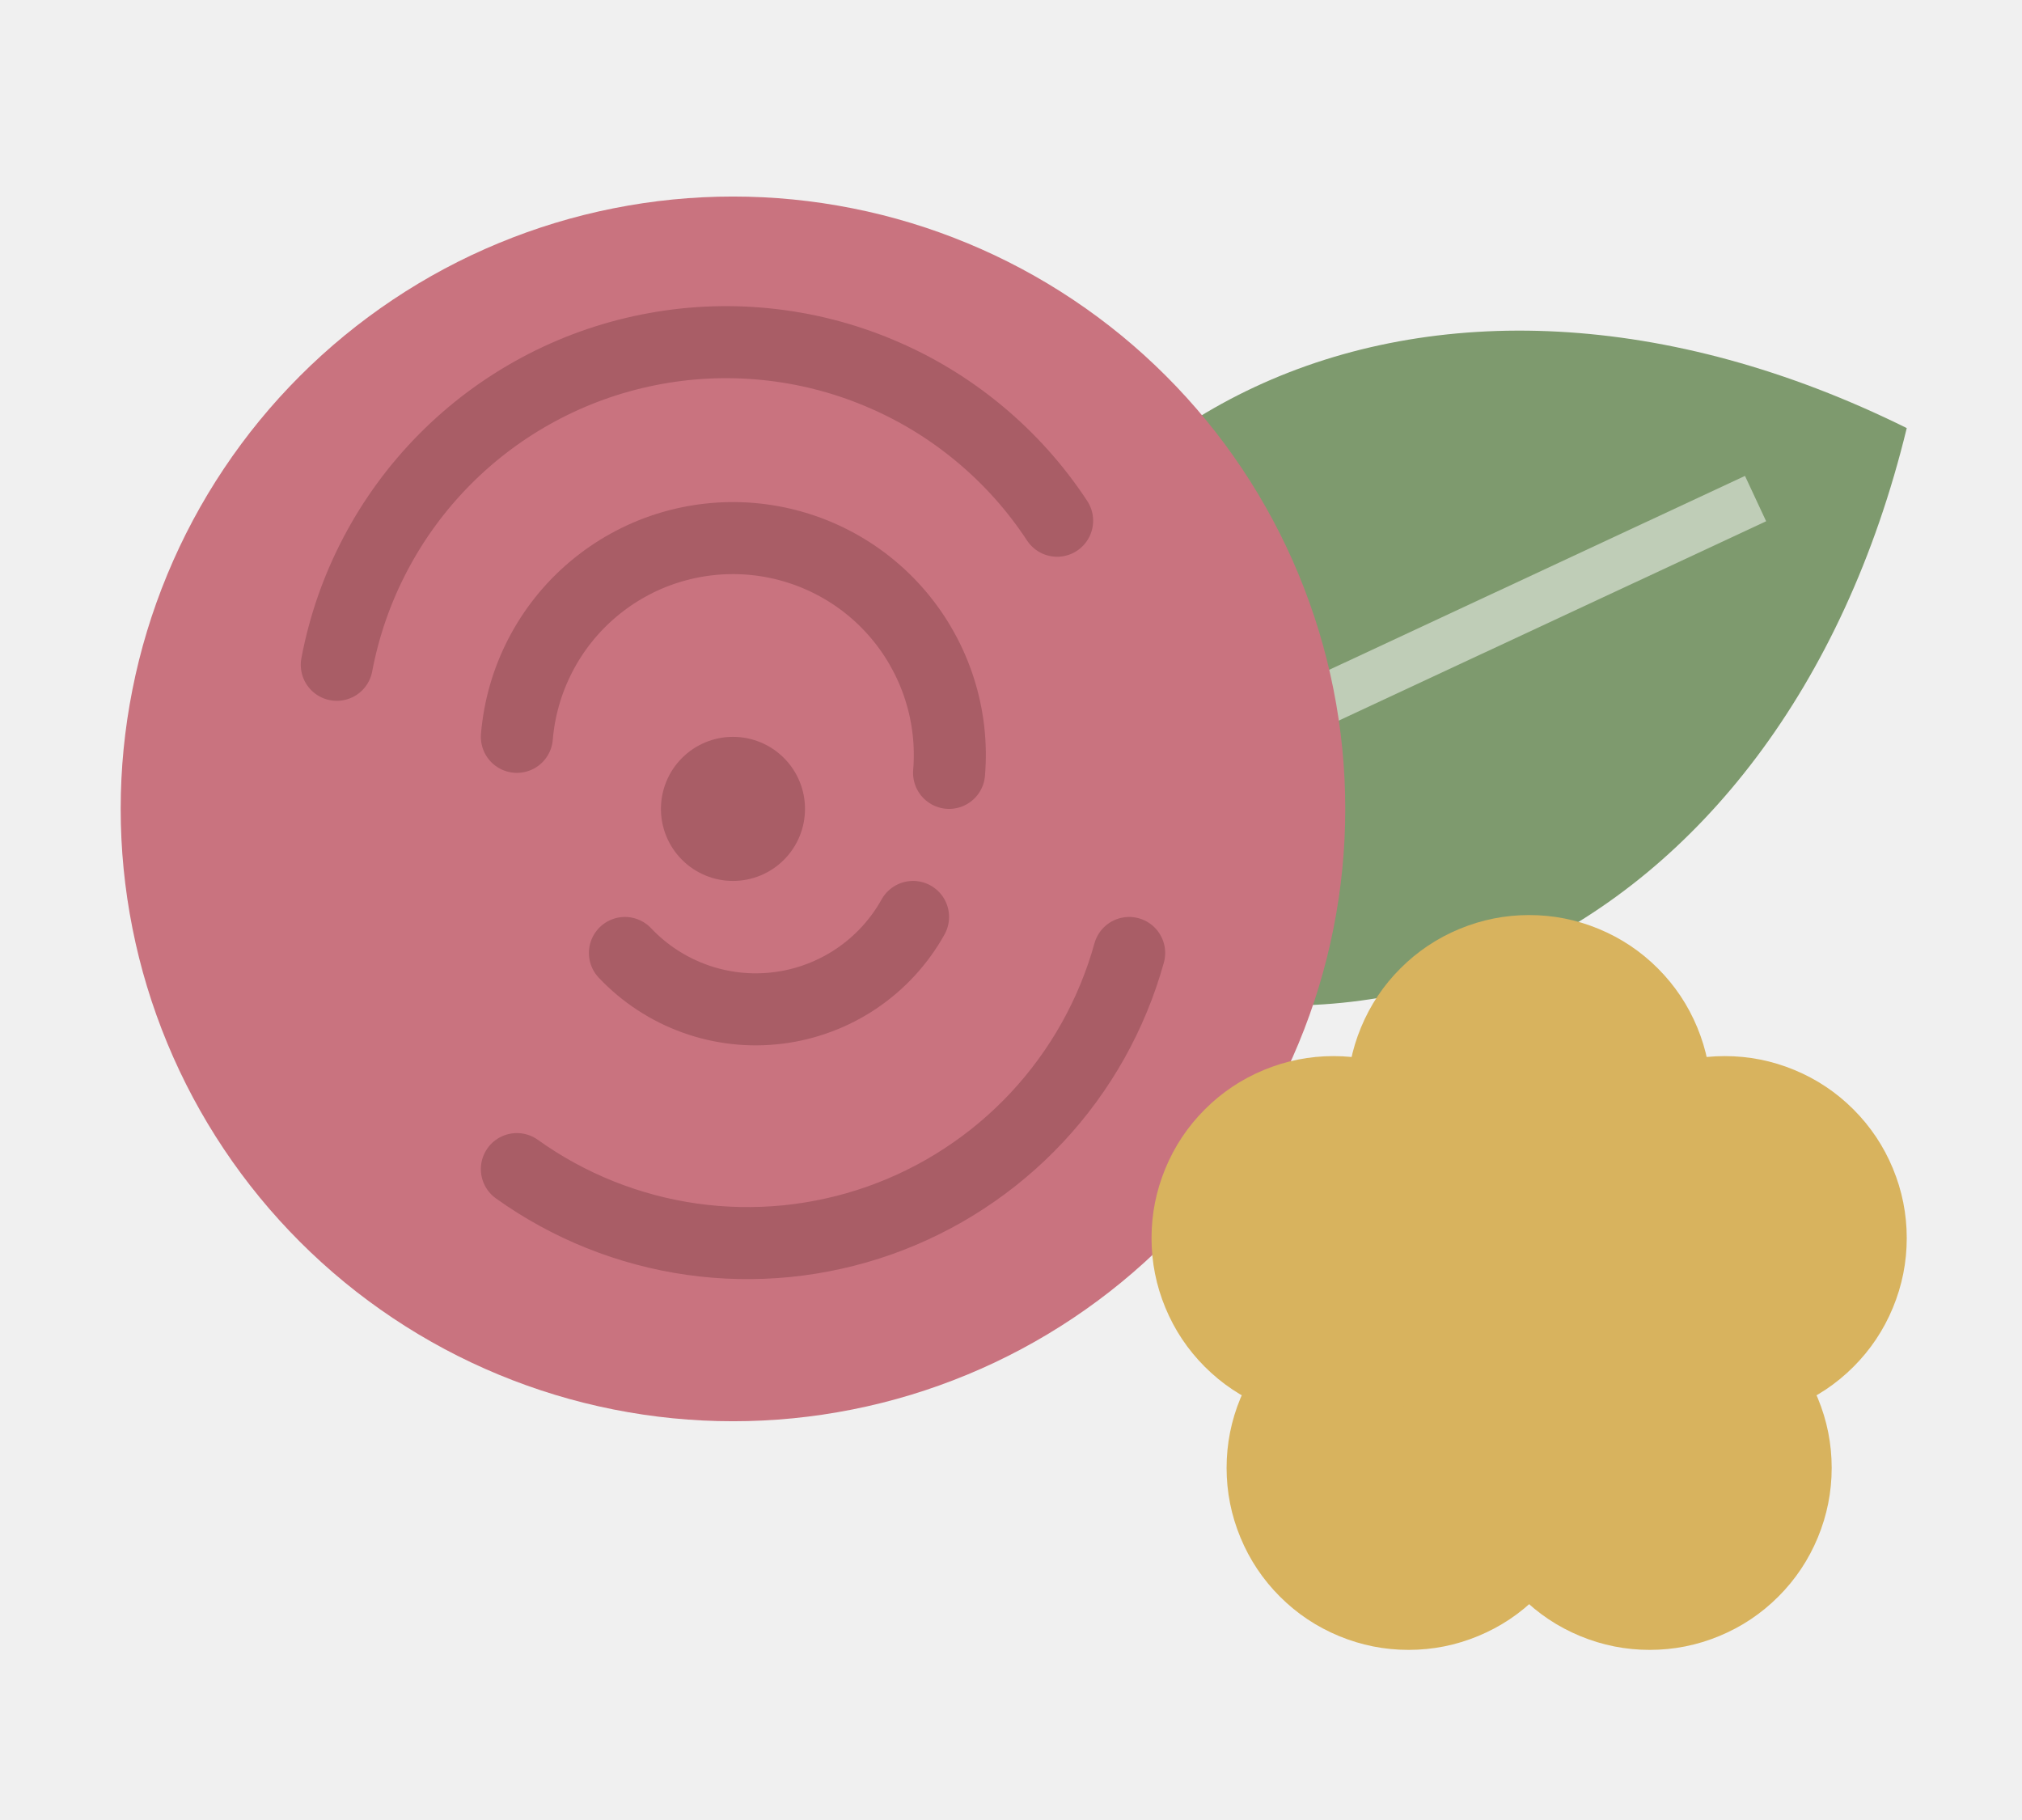
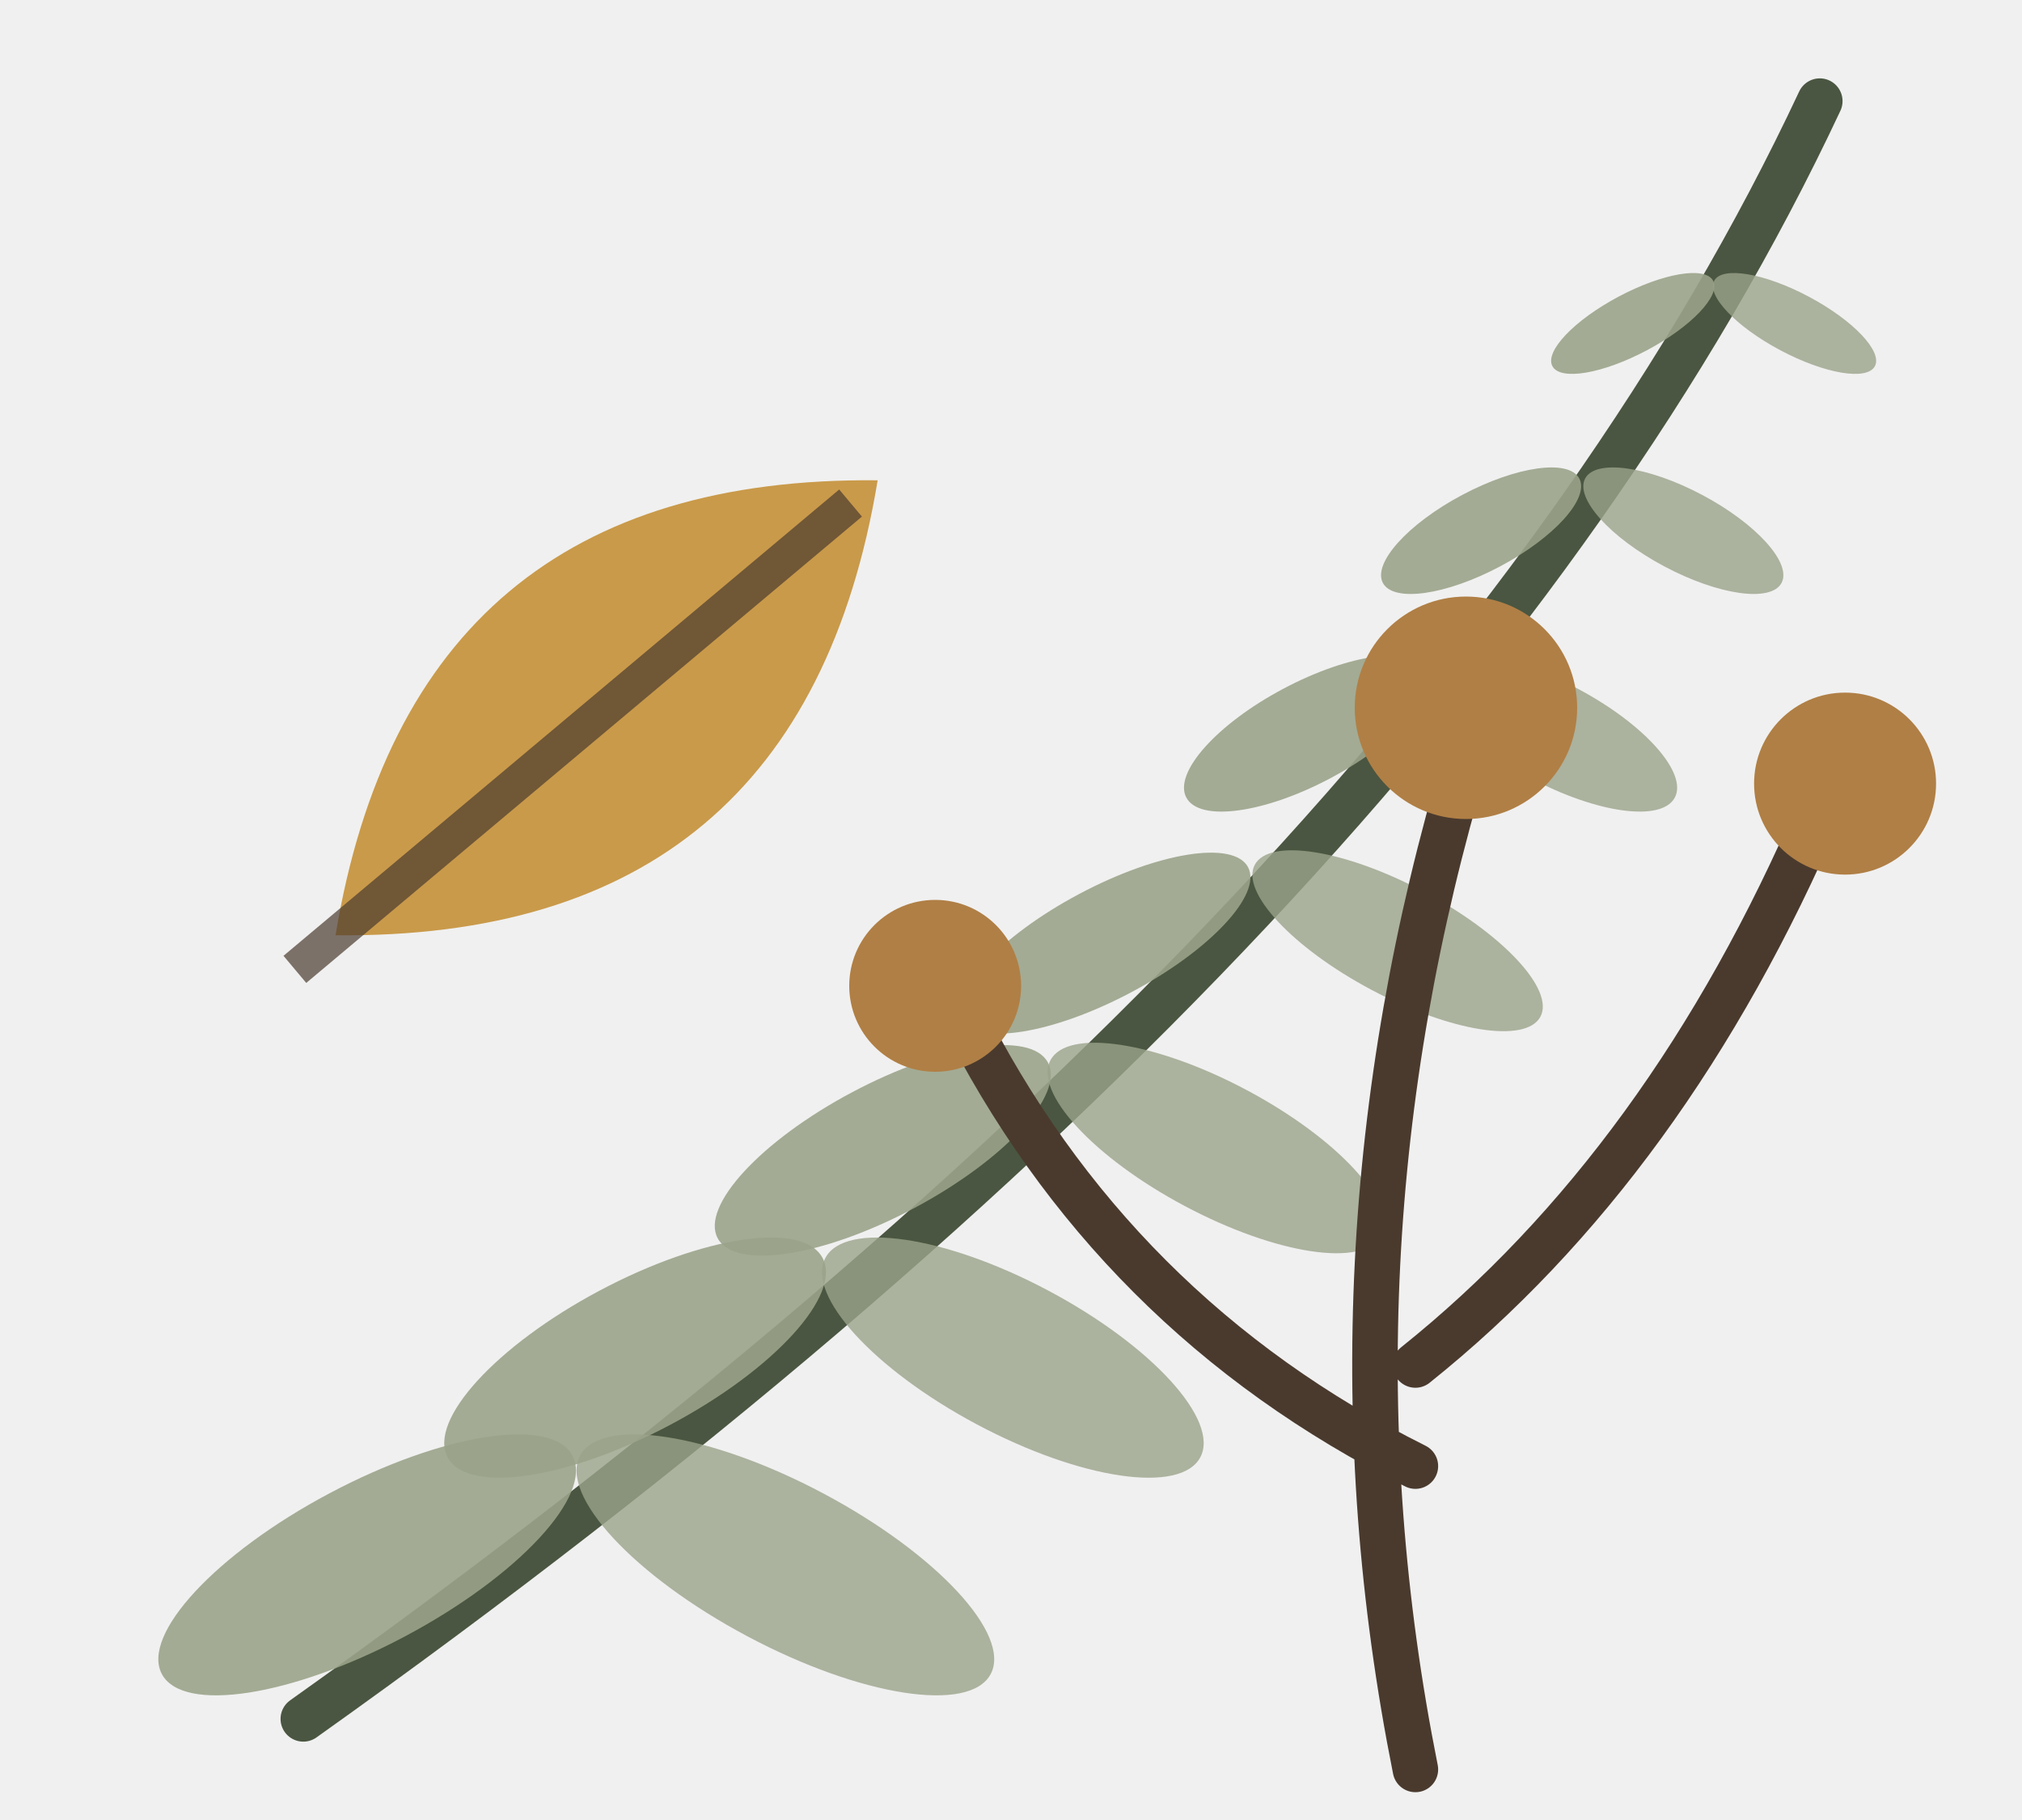
- <svg xmlns="http://www.w3.org/2000/svg" version="1.1" width="40" height="36" viewBox="8 62 40 36">
-   <defs>
-     <clipPath id="clip_128">
-       <path transform="matrix(.24,0,0,.24,0,0)" d="M0 0H1220.85V2875H0Z" />
-     </clipPath>
-     <clipPath id="clip_129">
-       <path transform="matrix(.24,0,0,.24,0,0)" d="M0 0H1218.75V2875H0Z" />
-     </clipPath>
-     <clipPath id="clip_130">
-       <path transform="matrix(.24,0,0,.24,0,0)" d="M28.125 234.375H259.375V421.875H28.125Z" />
-     </clipPath>
-     <clipPath id="clip_131">
-       <path transform="matrix(.24,0,0,.24,0,0)" d="M92.989 301.156 177.956 261.535 207.011 323.844 122.044 363.465 92.989 301.156Z" />
-     </clipPath>
-     <clipPath id="clip_132">
-       <path transform="matrix(.24,0,0,.24,0,0)" d="M34.375 265.625H153.125V384.375H34.375Z" clip-rule="evenodd" />
-     </clipPath>
-     <clipPath id="clip_133">
-       <path transform="matrix(.24,0,0,.24,0,0)" d="M121.875 328.125H196.875V403.125H121.875Z" clip-rule="evenodd" />
-     </clipPath>
-   </defs>
-   <g>
-     <g clip-path="url(#clip_128)">
-       <g clip-path="url(#clip_129)">
-         <g clip-path="url(#clip_130)">
-           <g clip-path="url(#clip_131)">
-             <path transform="matrix(.7477039,-.3486601,.3486601,.7477039,26.27985,79.53258)" d="M0 0C6-10 18-10 26 0 18 10 6 10 0 0Z" fill="#7e9a6e" />
-             <path transform="matrix(.7477039,-.3486601,.3486601,.7477039,26.27985,79.53258)" stroke-width="1.2" stroke-linecap="butt" stroke-miterlimit="4" stroke-linejoin="miter" fill="none" stroke="#ffffff" stroke-opacity=".5" d="M3 0H22" />
-           </g>
-         </g>
-       </g>
-     </g>
-     <g clip-path="url(#clip_132)">
-       <path transform="matrix(.7125,0,0,.7125,22.5,78)" d="M17 0C17 1.116 16.891 2.222 16.673 3.317 16.456 4.411 16.133 5.474 15.706 6.506 15.279 7.537 14.755 8.517 14.135 9.445 13.515 10.373 12.81 11.232 12.021 12.021 11.232 12.81 10.373 13.515 9.445 14.135 8.517 14.755 7.537 15.279 6.506 15.706 5.474 16.133 4.411 16.456 3.317 16.673 2.222 16.891 1.116 17 0 17-1.116 17-2.222 16.891-3.317 16.673-4.411 16.456-5.474 16.133-6.506 15.706-7.537 15.279-8.517 14.755-9.445 14.135-10.373 13.515-11.232 12.81-12.021 12.021-12.81 11.232-13.515 10.373-14.135 9.445-14.755 8.517-15.279 7.537-15.706 6.506-16.133 5.474-16.456 4.411-16.673 3.317-16.891 2.222-17 1.116-17 0-17-1.116-16.891-2.222-16.673-3.317-16.456-4.411-16.133-5.474-15.706-6.506-15.279-7.537-14.755-8.517-14.135-9.445-13.515-10.373-12.81-11.232-12.021-12.021-11.232-12.81-10.373-13.515-9.445-14.135-8.517-14.755-7.537-15.279-6.506-15.706-5.474-16.133-4.411-16.456-3.317-16.673-2.222-16.891-1.116-17 0-17 1.116-17 2.222-16.891 3.317-16.673 4.411-16.456 5.474-16.133 6.506-15.706 7.537-15.279 8.517-14.755 9.445-14.135 10.373-13.515 11.232-12.81 12.021-12.021 12.81-11.232 13.515-10.373 14.135-9.445 14.755-8.517 15.279-7.537 15.706-6.506 16.133-5.474 16.456-4.411 16.673-3.317 16.891-2.222 17-1.116 17 0Z" fill="#c9737f" />
-       <path transform="matrix(.7125,0,0,.7125,22.5,78)" stroke-width="2" stroke-linecap="round" stroke-miterlimit="4" stroke-linejoin="miter" fill="none" stroke="#5e2a2e" stroke-opacity=".3" d="M-11-4C-10.796-5.077-10.44-6.1-9.931-7.07-9.421-8.04-8.781-8.915-8.011-9.694-7.24-10.473-6.372-11.122-5.407-11.642-4.443-12.161-3.423-12.528-2.349-12.743-1.274-12.958-.192-13.011 .899-12.903 1.989-12.794 3.04-12.529 4.051-12.106 5.062-11.684 5.989-11.122 6.832-10.423 7.675-9.723 8.398-8.916 9-8" />
-       <path transform="matrix(.7125,0,0,.7125,22.5,78)" stroke-width="2" stroke-linecap="round" stroke-miterlimit="4" stroke-linejoin="miter" fill="none" stroke="#5e2a2e" stroke-opacity=".3" d="M11 4C10.882 4.425 10.739 4.841 10.571 5.248 10.403 5.656 10.211 6.051 9.996 6.436 9.78 6.82 9.542 7.19 9.282 7.546 9.022 7.902 8.741 8.241 8.441 8.563 8.14 8.885 7.821 9.188 7.483 9.472 7.146 9.756 6.793 10.018 6.424 10.259 6.056 10.501 5.674 10.719 5.279 10.914 4.884 11.11 4.478 11.281 4.063 11.428 3.647 11.574 3.224 11.696 2.794 11.791 2.364 11.887 1.929 11.957 1.491 12.001 1.052 12.044 .613 12.061 .172 12.052-.269 12.043-.707 12.008-1.143 11.946-1.58 11.884-2.011 11.796-2.437 11.682-2.862 11.568-3.28 11.43-3.689 11.266-4.098 11.102-4.496 10.914-4.883 10.702-5.269 10.491-5.642 10.256-6 10" />
-       <path transform="matrix(.7125,0,0,.7125,22.5,78)" stroke-width="2" stroke-linecap="round" stroke-miterlimit="4" stroke-linejoin="miter" fill="none" stroke="#5e2a2e" stroke-opacity=".3" d="M-6-2C-5.967-2.394-5.896-2.781-5.787-3.16-5.678-3.54-5.532-3.906-5.351-4.257-5.17-4.608-4.956-4.939-4.71-5.248-4.464-5.557-4.19-5.839-3.888-6.094-3.586-6.349-3.263-6.573-2.917-6.764-2.571-6.956-2.21-7.112-1.834-7.232-1.457-7.352-1.073-7.435-.68-7.479-.287-7.524 .106-7.53 .5-7.497 .894-7.464 1.28-7.393 1.66-7.284 2.04-7.175 2.406-7.03 2.757-6.849 3.108-6.668 3.439-6.455 3.748-6.209 4.057-5.963 4.34-5.689 4.595-5.387 4.85-5.086 5.074-4.762 5.265-4.416 5.457-4.071 5.613-3.71 5.734-3.333 5.854-2.957 5.937-2.572 5.982-2.18 6.027-1.787 6.033-1.394 6-1" />
-       <path transform="matrix(.7125,0,0,.7125,22.5,78)" stroke-width="2" stroke-linecap="round" stroke-miterlimit="4" stroke-linejoin="miter" fill="none" stroke="#5e2a2e" stroke-opacity=".3" d="M5 3C4.809 3.343 4.58 3.659 4.315 3.948 4.049 4.237 3.754 4.491 3.428 4.711 3.103 4.93 2.756 5.109 2.389 5.246 2.021 5.384 1.643 5.478 1.253 5.526 .864 5.575 .474 5.578 .084 5.535-.306 5.491-.686 5.404-1.056 5.271-1.425 5.138-1.774 4.965-2.103 4.75-2.431 4.535-2.73 4.285-3 4" />
-       <path transform="matrix(.7125,0,0,.7125,22.5,78)" d="M2 0C2 .265 1.949 .52 1.848 .765 1.746 1.01 1.602 1.227 1.414 1.414 1.227 1.602 1.01 1.746 .765 1.848 .52 1.949 .265 2 0 2-.265 2-.52 1.949-.765 1.848-1.01 1.746-1.227 1.602-1.414 1.414-1.602 1.227-1.746 1.01-1.848 .765-1.949 .52-2 .265-2 0-2-.265-1.949-.52-1.848-.765-1.746-1.01-1.602-1.227-1.414-1.414-1.227-1.602-1.01-1.746-.765-1.848-.52-1.949-.265-2 0-2 .265-2 .52-1.949 .765-1.848 1.01-1.746 1.227-1.602 1.414-1.414 1.602-1.227 1.746-1.01 1.848-.765 1.949-.52 2-.265 2 0Z" fill="#5e2a2e" fill-opacity=".3" />
-     </g>
-     <g clip-path="url(#clip_133)">
-       <path transform="matrix(.45,0,0,.45,38.25,87.75)" d="M8-9C8-7.939 7.797-6.919 7.391-5.939 6.985-4.958 6.407-4.093 5.657-3.343 4.907-2.593 4.042-2.015 3.061-1.609 2.081-1.203 1.061-1 0-1-1.061-1-2.081-1.203-3.061-1.609-4.042-2.015-4.907-2.593-5.657-3.343-6.407-4.093-6.985-4.958-7.391-5.939-7.797-6.919-8-7.939-8-9-8-10.061-7.797-11.081-7.391-12.061-6.985-13.042-6.407-13.907-5.657-14.657-4.907-15.407-4.042-15.985-3.061-16.391-2.081-16.797-1.061-17 0-17 1.061-17 2.081-16.797 3.061-16.391 4.042-15.985 4.907-15.407 5.657-14.657 6.407-13.907 6.985-13.042 7.391-12.061 7.797-11.081 8-10.061 8-9Z" fill="#d8b35e" />
-       <path transform="matrix(.45,0,0,.45,38.25,87.75)" d="M16.6-2.8C16.6-1.739 16.397-.719 15.991 .261 15.585 1.242 15.007 2.107 14.257 2.857 13.507 3.607 12.642 4.185 11.661 4.591 10.681 4.997 9.661 5.2 8.6 5.2 7.539 5.2 6.519 4.997 5.539 4.591 4.558 4.185 3.693 3.607 2.943 2.857 2.193 2.107 1.615 1.242 1.209 .261 .803-.719 .6-1.739 .6-2.8 .6-3.861 .803-4.881 1.209-5.861 1.615-6.842 2.193-7.707 2.943-8.457 3.693-9.207 4.558-9.785 5.539-10.191 6.519-10.597 7.539-10.8 8.6-10.8 9.661-10.8 10.681-10.597 11.661-10.191 12.642-9.785 13.507-9.207 14.257-8.457 15.007-7.707 15.585-6.842 15.991-5.861 16.397-4.881 16.6-3.861 16.6-2.8Z" fill="#d8b35e" />
-       <path transform="matrix(.45,0,0,.45,38.25,87.75)" d="M13.3 7.3C13.3 8.361 13.097 9.381 12.691 10.361 12.285 11.342 11.707 12.207 10.957 12.957 10.207 13.707 9.342 14.285 8.361 14.691 7.381 15.097 6.361 15.3 5.3 15.3 4.239 15.3 3.219 15.097 2.239 14.691 1.258 14.285 .393 13.707-.357 12.957-1.107 12.207-1.685 11.342-2.091 10.361-2.497 9.381-2.7 8.361-2.7 7.3-2.7 6.239-2.497 5.219-2.091 4.239-1.685 3.258-1.107 2.393-.357 1.643 .393 .893 1.258 .315 2.239-.091 3.219-.497 4.239-.7 5.3-.7 6.361-.7 7.381-.497 8.361-.091 9.342 .315 10.207 .893 10.957 1.643 11.707 2.393 12.285 3.258 12.691 4.239 13.097 5.219 13.3 6.239 13.3 7.3Z" fill="#d8b35e" />
-       <path transform="matrix(.45,0,0,.45,38.25,87.75)" d="M2.7 7.3C2.7 8.361 2.497 9.381 2.091 10.361 1.685 11.342 1.107 12.207 .357 12.957-.393 13.707-1.258 14.285-2.239 14.691-3.219 15.097-4.239 15.3-5.3 15.3-6.361 15.3-7.381 15.097-8.361 14.691-9.342 14.285-10.207 13.707-10.957 12.957-11.707 12.207-12.285 11.342-12.691 10.361-13.097 9.381-13.3 8.361-13.3 7.3-13.3 6.239-13.097 5.219-12.691 4.239-12.285 3.258-11.707 2.393-10.957 1.643-10.207 .893-9.342 .315-8.361-.091-7.381-.497-6.361-.7-5.3-.7-4.239-.7-3.219-.497-2.239-.091-1.258 .315-.393 .893 .357 1.643 1.107 2.393 1.685 3.258 2.091 4.239 2.497 5.219 2.7 6.239 2.7 7.3Z" fill="#d8b35e" />
-       <path transform="matrix(.45,0,0,.45,38.25,87.75)" d="M-.6-2.8C-.6-1.739-.803-.719-1.209 .261-1.615 1.242-2.193 2.107-2.943 2.857-3.693 3.607-4.558 4.185-5.539 4.591-6.519 4.997-7.539 5.2-8.6 5.2-9.661 5.2-10.681 4.997-11.661 4.591-12.642 4.185-13.507 3.607-14.257 2.857-15.007 2.107-15.585 1.242-15.991 .261-16.397-.719-16.6-1.739-16.6-2.8-16.6-3.861-16.397-4.881-15.991-5.861-15.585-6.842-15.007-7.707-14.257-8.457-13.507-9.207-12.642-9.785-11.661-10.191-10.681-10.597-9.661-10.8-8.6-10.8-7.539-10.8-6.519-10.597-5.539-10.191-4.558-9.785-3.693-9.207-2.943-8.457-2.193-7.707-1.615-6.842-1.209-5.861-.803-4.881-.6-3.861-.6-2.8Z" fill="#d8b35e" />
-       <path transform="matrix(.45,0,0,.45,38.25,87.75)" d="M4.5 0C4.5 .597 4.386 1.171 4.157 1.722 3.929 2.273 3.604 2.76 3.182 3.182 2.76 3.604 2.273 3.929 1.722 4.157 1.171 4.386 .597 4.5 0 4.5-.597 4.5-1.171 4.386-1.722 4.157-2.273 3.929-2.76 3.604-3.182 3.182-3.604 2.76-3.929 2.273-4.157 1.722-4.386 1.171-4.5 .597-4.5 0-4.5-.597-4.386-1.171-4.157-1.722-3.929-2.273-3.604-2.76-3.182-3.182-2.76-3.604-2.273-3.929-1.722-4.157-1.171-4.386-.597-4.5 0-4.5 .597-4.5 1.171-4.386 1.722-4.157 2.273-3.929 2.76-3.604 3.182-3.182 3.604-2.76 3.929-2.273 4.157-1.722 4.386-1.171 4.5-.597 4.5 0Z" fill="#d8b35e" />
-     </g>
+ <svg xmlns="http://www.w3.org/2000/svg" width="40" height="36" viewBox="8 62 40 36">
+   <path d="M14 96 Q36.5 80.0 44 64" fill="none" stroke="#4A5641" stroke-width="0.9" stroke-linecap="round" />
+   <ellipse cx="15.3" cy="90.9" rx="4.6" ry="1.6" transform="rotate(-28 19.4 92.0)" fill="#9AA38A" fill-opacity=".9" />
+   <ellipse cx="23.5" cy="90.9" rx="4.6" ry="1.6" transform="rotate(28 19.4 92.0)" fill="#9AA38A" fill-opacity=".8" />
+   <ellipse cx="20.6" cy="87.0" rx="4.2" ry="1.5" transform="rotate(-28 24.3 88.0)" fill="#9AA38A" fill-opacity=".9" />
+   <ellipse cx="28.0" cy="87.0" rx="4.2" ry="1.5" transform="rotate(28 24.3 88.0)" fill="#9AA38A" fill-opacity=".8" />
+   <ellipse cx="25.5" cy="83.1" rx="3.7" ry="1.3" transform="rotate(-28 28.8 84.0)" fill="#9AA38A" fill-opacity=".9" />
+   <ellipse cx="32.0" cy="83.1" rx="3.7" ry="1.3" transform="rotate(28 28.8 84.0)" fill="#9AA38A" fill-opacity=".8" />
+   <ellipse cx="29.9" cy="79.2" rx="3.2" ry="1.1" transform="rotate(-28 32.8 80.0)" fill="#9AA38A" fill-opacity=".9" />
+   <ellipse cx="35.6" cy="79.2" rx="3.2" ry="1.1" transform="rotate(28 32.8 80.0)" fill="#9AA38A" fill-opacity=".8" />
+   <ellipse cx="33.9" cy="75.3" rx="2.7" ry="1.0" transform="rotate(-28 36.3 76.0)" fill="#9AA38A" fill-opacity=".9" />
+   <ellipse cx="38.7" cy="75.3" rx="2.7" ry="1.0" transform="rotate(28 36.3 76.0)" fill="#9AA38A" fill-opacity=".8" />
+   <ellipse cx="37.3" cy="71.5" rx="2.2" ry="0.8" transform="rotate(-28 39.3 72.0)" fill="#9AA38A" fill-opacity=".9" />
+   <ellipse cx="41.3" cy="71.5" rx="2.2" ry="0.8" transform="rotate(28 39.3 72.0)" fill="#9AA38A" fill-opacity=".8" />
+   <ellipse cx="40.3" cy="67.6" rx="1.8" ry="0.6" transform="rotate(-28 41.9 68.0)" fill="#9AA38A" fill-opacity=".9" />
+   <ellipse cx="43.5" cy="67.6" rx="1.8" ry="0.6" transform="rotate(28 41.9 68.0)" fill="#9AA38A" fill-opacity=".8" />
+   <g transform="rotate(-40 20 76)">
+     <path d="M13 76 Q20 70 27 76 Q20 82 13 76Z" fill="#C99A4A" />
+     <path d="M11.95 76 L26.3 76" stroke="#4A3A2E" stroke-width=".7" opacity=".7" />
  </g>
+   <path d="M36 97 q-2 -10 1 -20 M36 89 q5 -4 8 -11 M36 91 q-6 -3 -9 -9" fill="none" stroke="#4A3A2E" stroke-width=".9" stroke-linecap="round" />
+   <circle cx="37" cy="76" r="2.2" fill="#B07F45" />
+   <circle cx="44.5" cy="77.5" r="1.8" fill="#B07F45" />
+   <circle cx="26.5" cy="81.5" r="1.7" fill="#B07F45" />
</svg>
